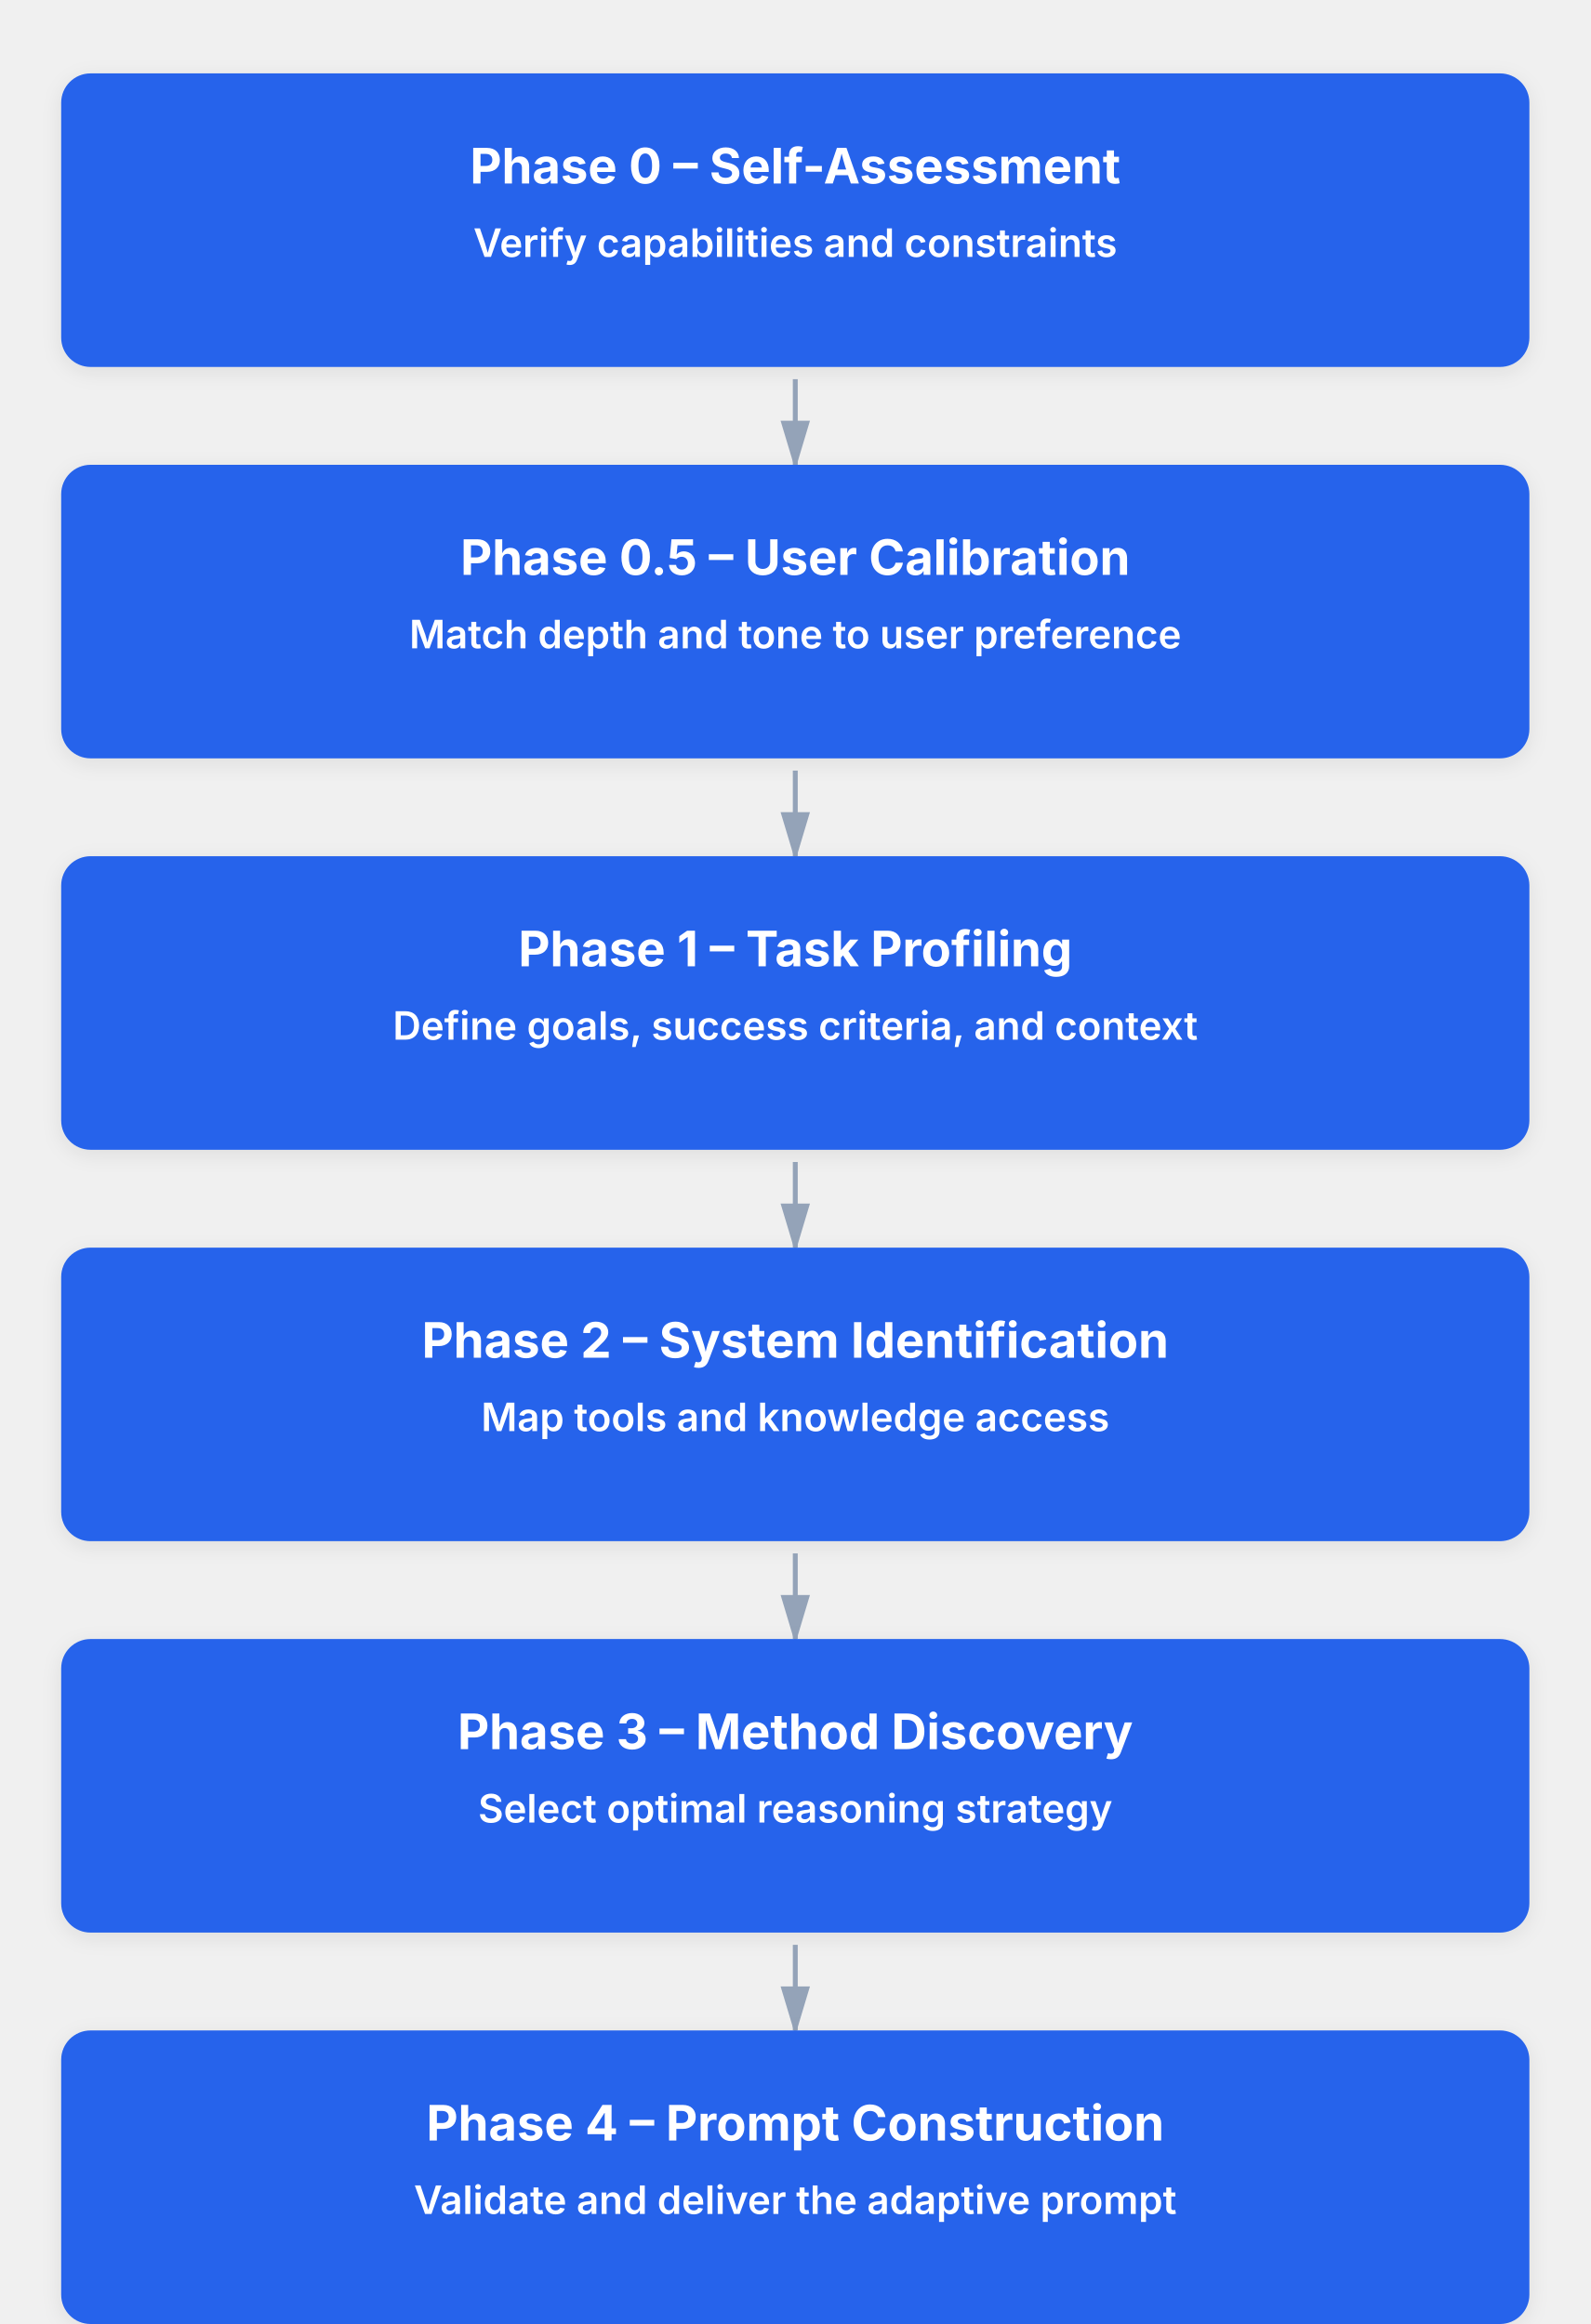
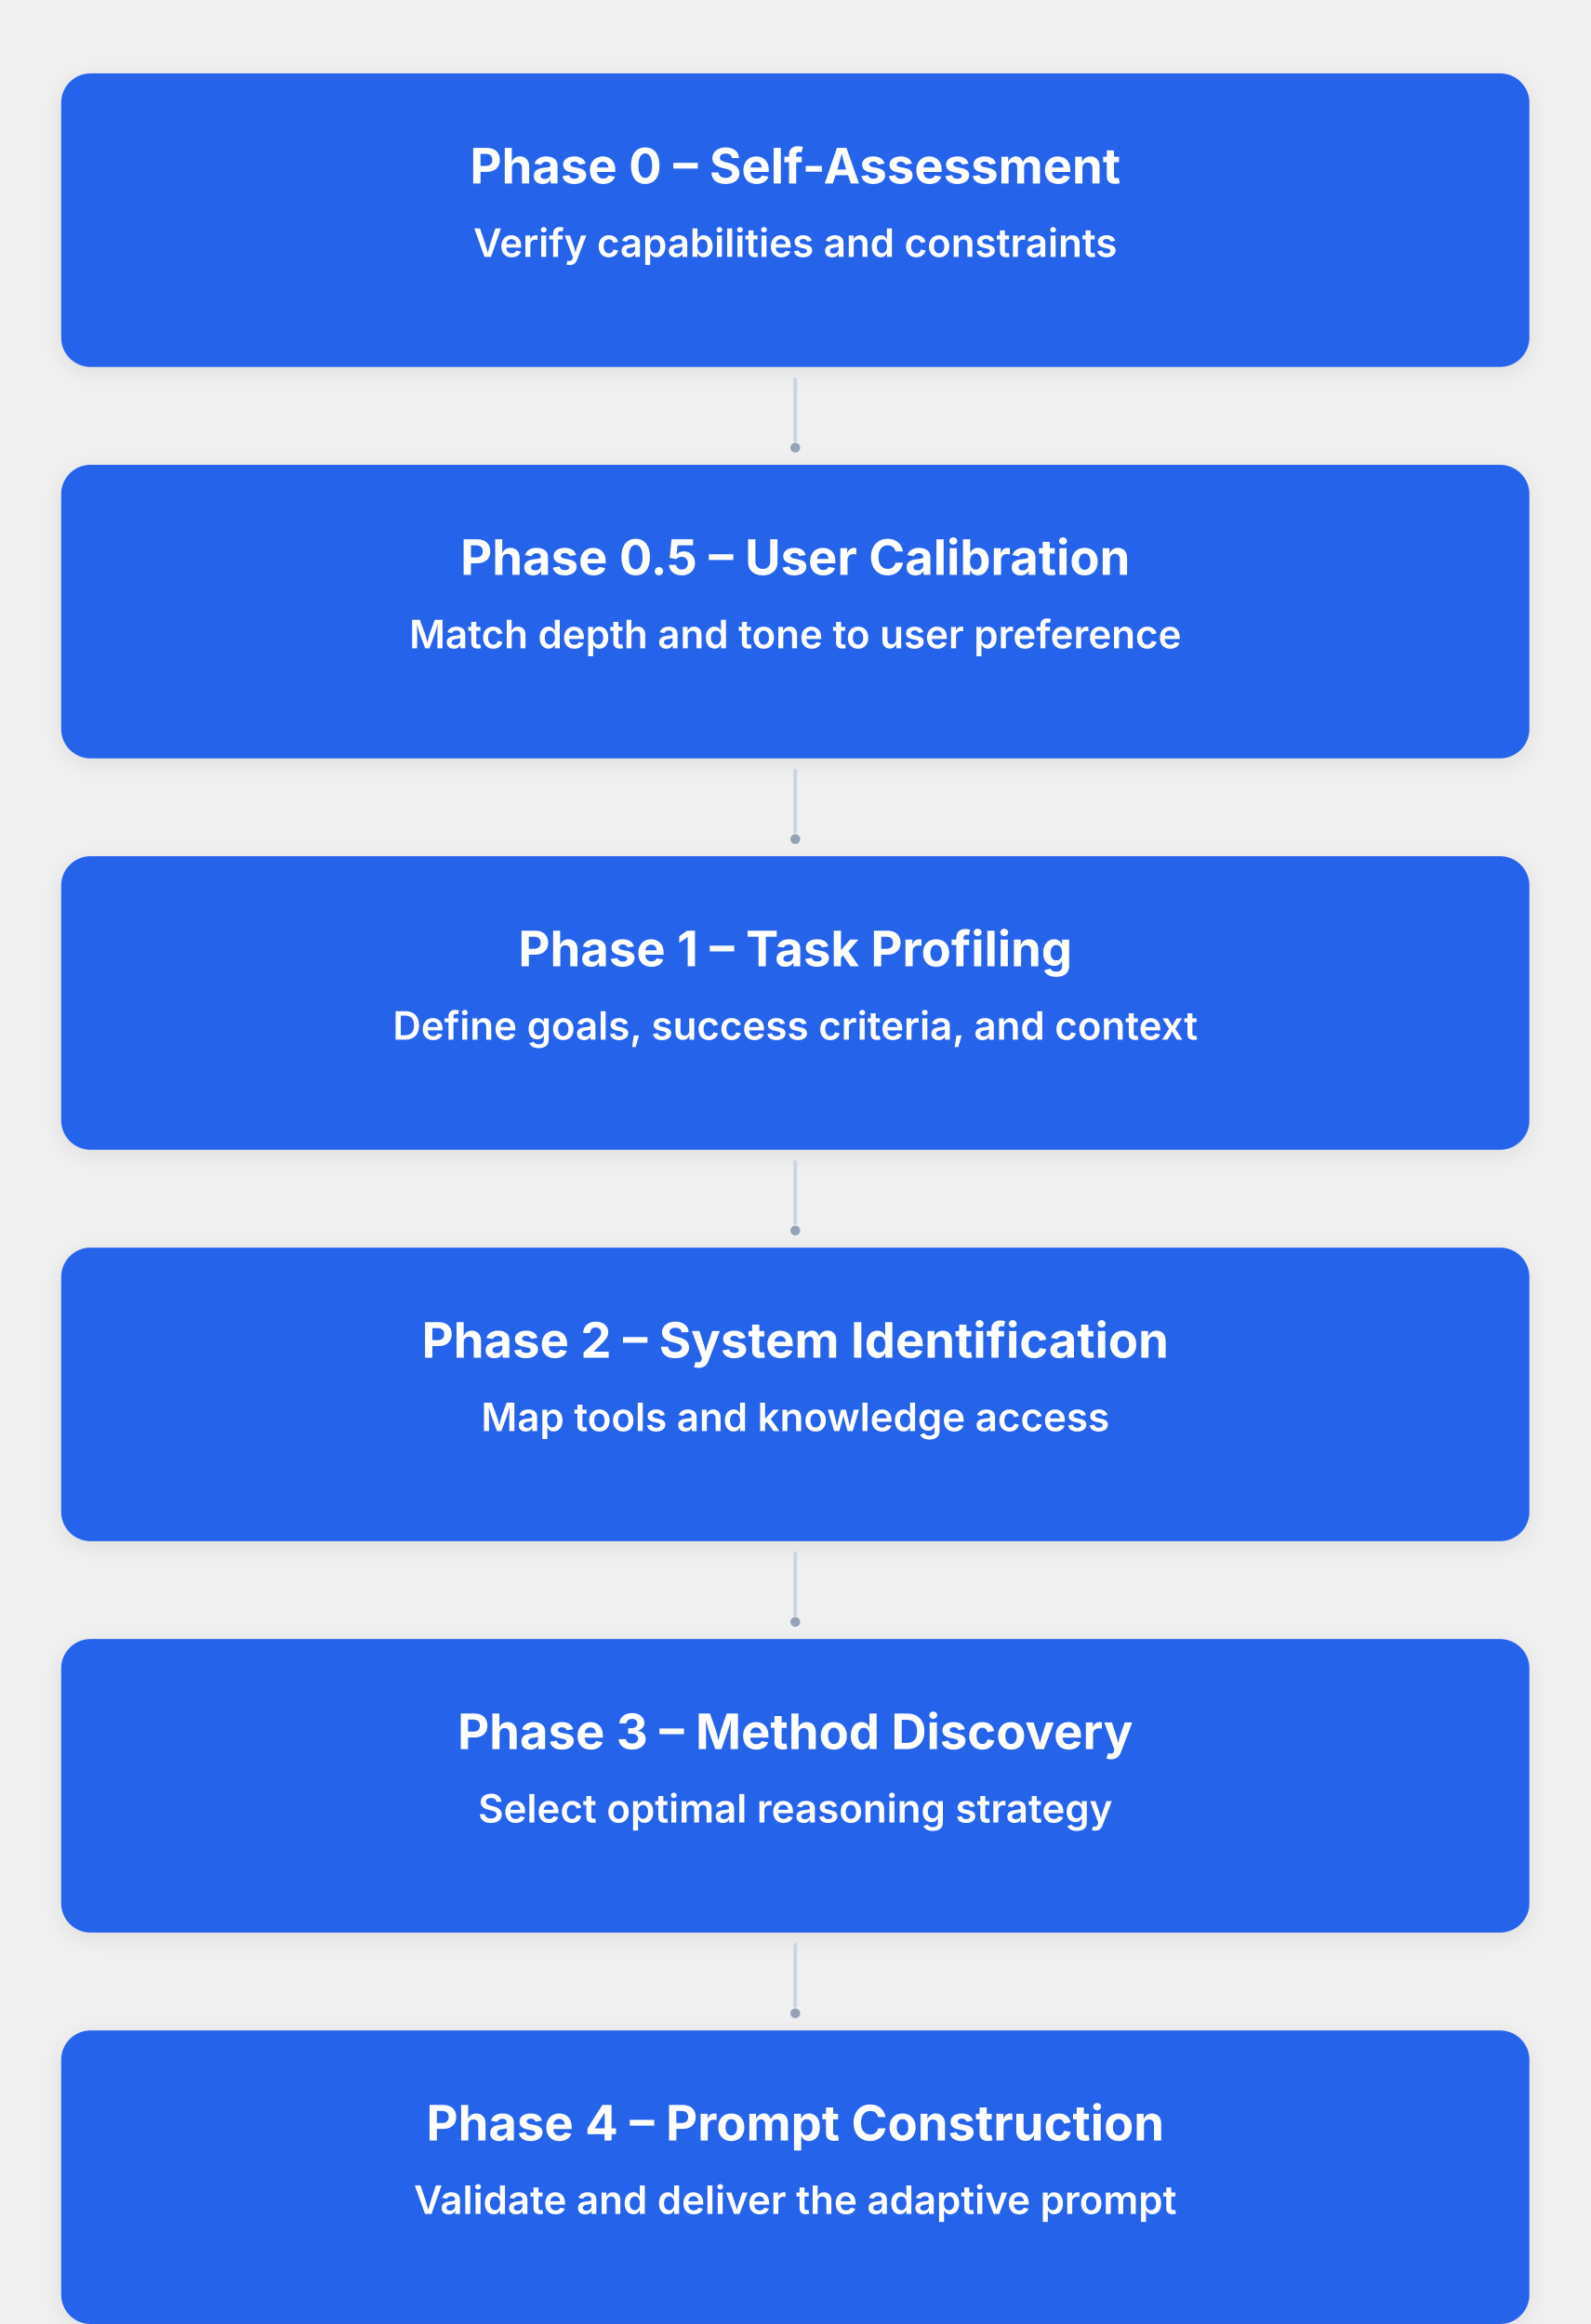
<svg xmlns="http://www.w3.org/2000/svg" width="650" height="950" viewBox="0 0 650 950">
  <defs>
    <filter id="shadow-light">
      <feDropShadow dx="0" dy="2" stdDeviation="4" flood-opacity="0.08" />
    </filter>
-     <marker id="arrowhead-light" markerWidth="10" markerHeight="10" refX="9" refY="3" orient="auto">
-       <polygon points="0 0, 10 3, 0 6" fill="#94A3B8" />
-     </marker>
  </defs>
  <rect x="25" y="30" width="600" height="120" rx="12" fill="#2563EB" filter="url(#shadow-light)" />
  <text x="325" y="75" text-anchor="middle" font-family="Inter, system-ui, sans-serif" font-weight="700" font-size="20" fill="#FFFFFF">Phase 0 – Self-Assessment</text>
  <text x="325" y="105" text-anchor="middle" font-family="Inter, system-ui, sans-serif" font-weight="600" font-size="16" fill="#FFFFFF">Verify capabilities and constraints</text>
-   <line x1="325" y1="155" x2="325" y2="190" stroke="#94A3B8" stroke-width="2" marker-end="url(#arrowhead-light)" />
+   <line x1="325" y1="155" x2="325" y2="180" stroke="#CBD5E1" stroke-width="1.5" stroke-linecap="round" />
+   <circle cx="325" cy="183" r="2" fill="#94A3B8" />
  <rect x="25" y="190" width="600" height="120" rx="12" fill="#2563EB" filter="url(#shadow-light)" />
  <text x="325" y="235" text-anchor="middle" font-family="Inter, system-ui, sans-serif" font-weight="700" font-size="20" fill="#FFFFFF">Phase 0.5 – User Calibration</text>
  <text x="325" y="265" text-anchor="middle" font-family="Inter, system-ui, sans-serif" font-weight="600" font-size="16" fill="#FFFFFF">Match depth and tone to user preference</text>
-   <line x1="325" y1="315" x2="325" y2="350" stroke="#94A3B8" stroke-width="2" marker-end="url(#arrowhead-light)" />
+   <line x1="325" y1="315" x2="325" y2="340" stroke="#CBD5E1" stroke-width="1.5" stroke-linecap="round" />
+   <circle cx="325" cy="343" r="2" fill="#94A3B8" />
  <rect x="25" y="350" width="600" height="120" rx="12" fill="#2563EB" filter="url(#shadow-light)" />
  <text x="325" y="395" text-anchor="middle" font-family="Inter, system-ui, sans-serif" font-weight="700" font-size="20" fill="#FFFFFF">Phase 1 – Task Profiling</text>
  <text x="325" y="425" text-anchor="middle" font-family="Inter, system-ui, sans-serif" font-weight="600" font-size="16" fill="#FFFFFF">Define goals, success criteria, and context</text>
-   <line x1="325" y1="475" x2="325" y2="510" stroke="#94A3B8" stroke-width="2" marker-end="url(#arrowhead-light)" />
+   <line x1="325" y1="475" x2="325" y2="500" stroke="#CBD5E1" stroke-width="1.5" stroke-linecap="round" />
+   <circle cx="325" cy="503" r="2" fill="#94A3B8" />
  <rect x="25" y="510" width="600" height="120" rx="12" fill="#2563EB" filter="url(#shadow-light)" />
  <text x="325" y="555" text-anchor="middle" font-family="Inter, system-ui, sans-serif" font-weight="700" font-size="20" fill="#FFFFFF">Phase 2 – System Identification</text>
  <text x="325" y="585" text-anchor="middle" font-family="Inter, system-ui, sans-serif" font-weight="600" font-size="16" fill="#FFFFFF">Map tools and knowledge access</text>
-   <line x1="325" y1="635" x2="325" y2="670" stroke="#94A3B8" stroke-width="2" marker-end="url(#arrowhead-light)" />
+   <line x1="325" y1="635" x2="325" y2="660" stroke="#CBD5E1" stroke-width="1.5" stroke-linecap="round" />
+   <circle cx="325" cy="663" r="2" fill="#94A3B8" />
  <rect x="25" y="670" width="600" height="120" rx="12" fill="#2563EB" filter="url(#shadow-light)" />
  <text x="325" y="715" text-anchor="middle" font-family="Inter, system-ui, sans-serif" font-weight="700" font-size="20" fill="#FFFFFF">Phase 3 – Method Discovery</text>
  <text x="325" y="745" text-anchor="middle" font-family="Inter, system-ui, sans-serif" font-weight="600" font-size="16" fill="#FFFFFF">Select optimal reasoning strategy</text>
-   <line x1="325" y1="795" x2="325" y2="830" stroke="#94A3B8" stroke-width="2" marker-end="url(#arrowhead-light)" />
+   <line x1="325" y1="795" x2="325" y2="820" stroke="#CBD5E1" stroke-width="1.5" stroke-linecap="round" />
+   <circle cx="325" cy="823" r="2" fill="#94A3B8" />
  <rect x="25" y="830" width="600" height="120" rx="12" fill="#2563EB" filter="url(#shadow-light)" />
  <text x="325" y="875" text-anchor="middle" font-family="Inter, system-ui, sans-serif" font-weight="700" font-size="20" fill="#FFFFFF">Phase 4 – Prompt Construction</text>
  <text x="325" y="905" text-anchor="middle" font-family="Inter, system-ui, sans-serif" font-weight="600" font-size="16" fill="#FFFFFF">Validate and deliver the adaptive prompt</text>
</svg>
